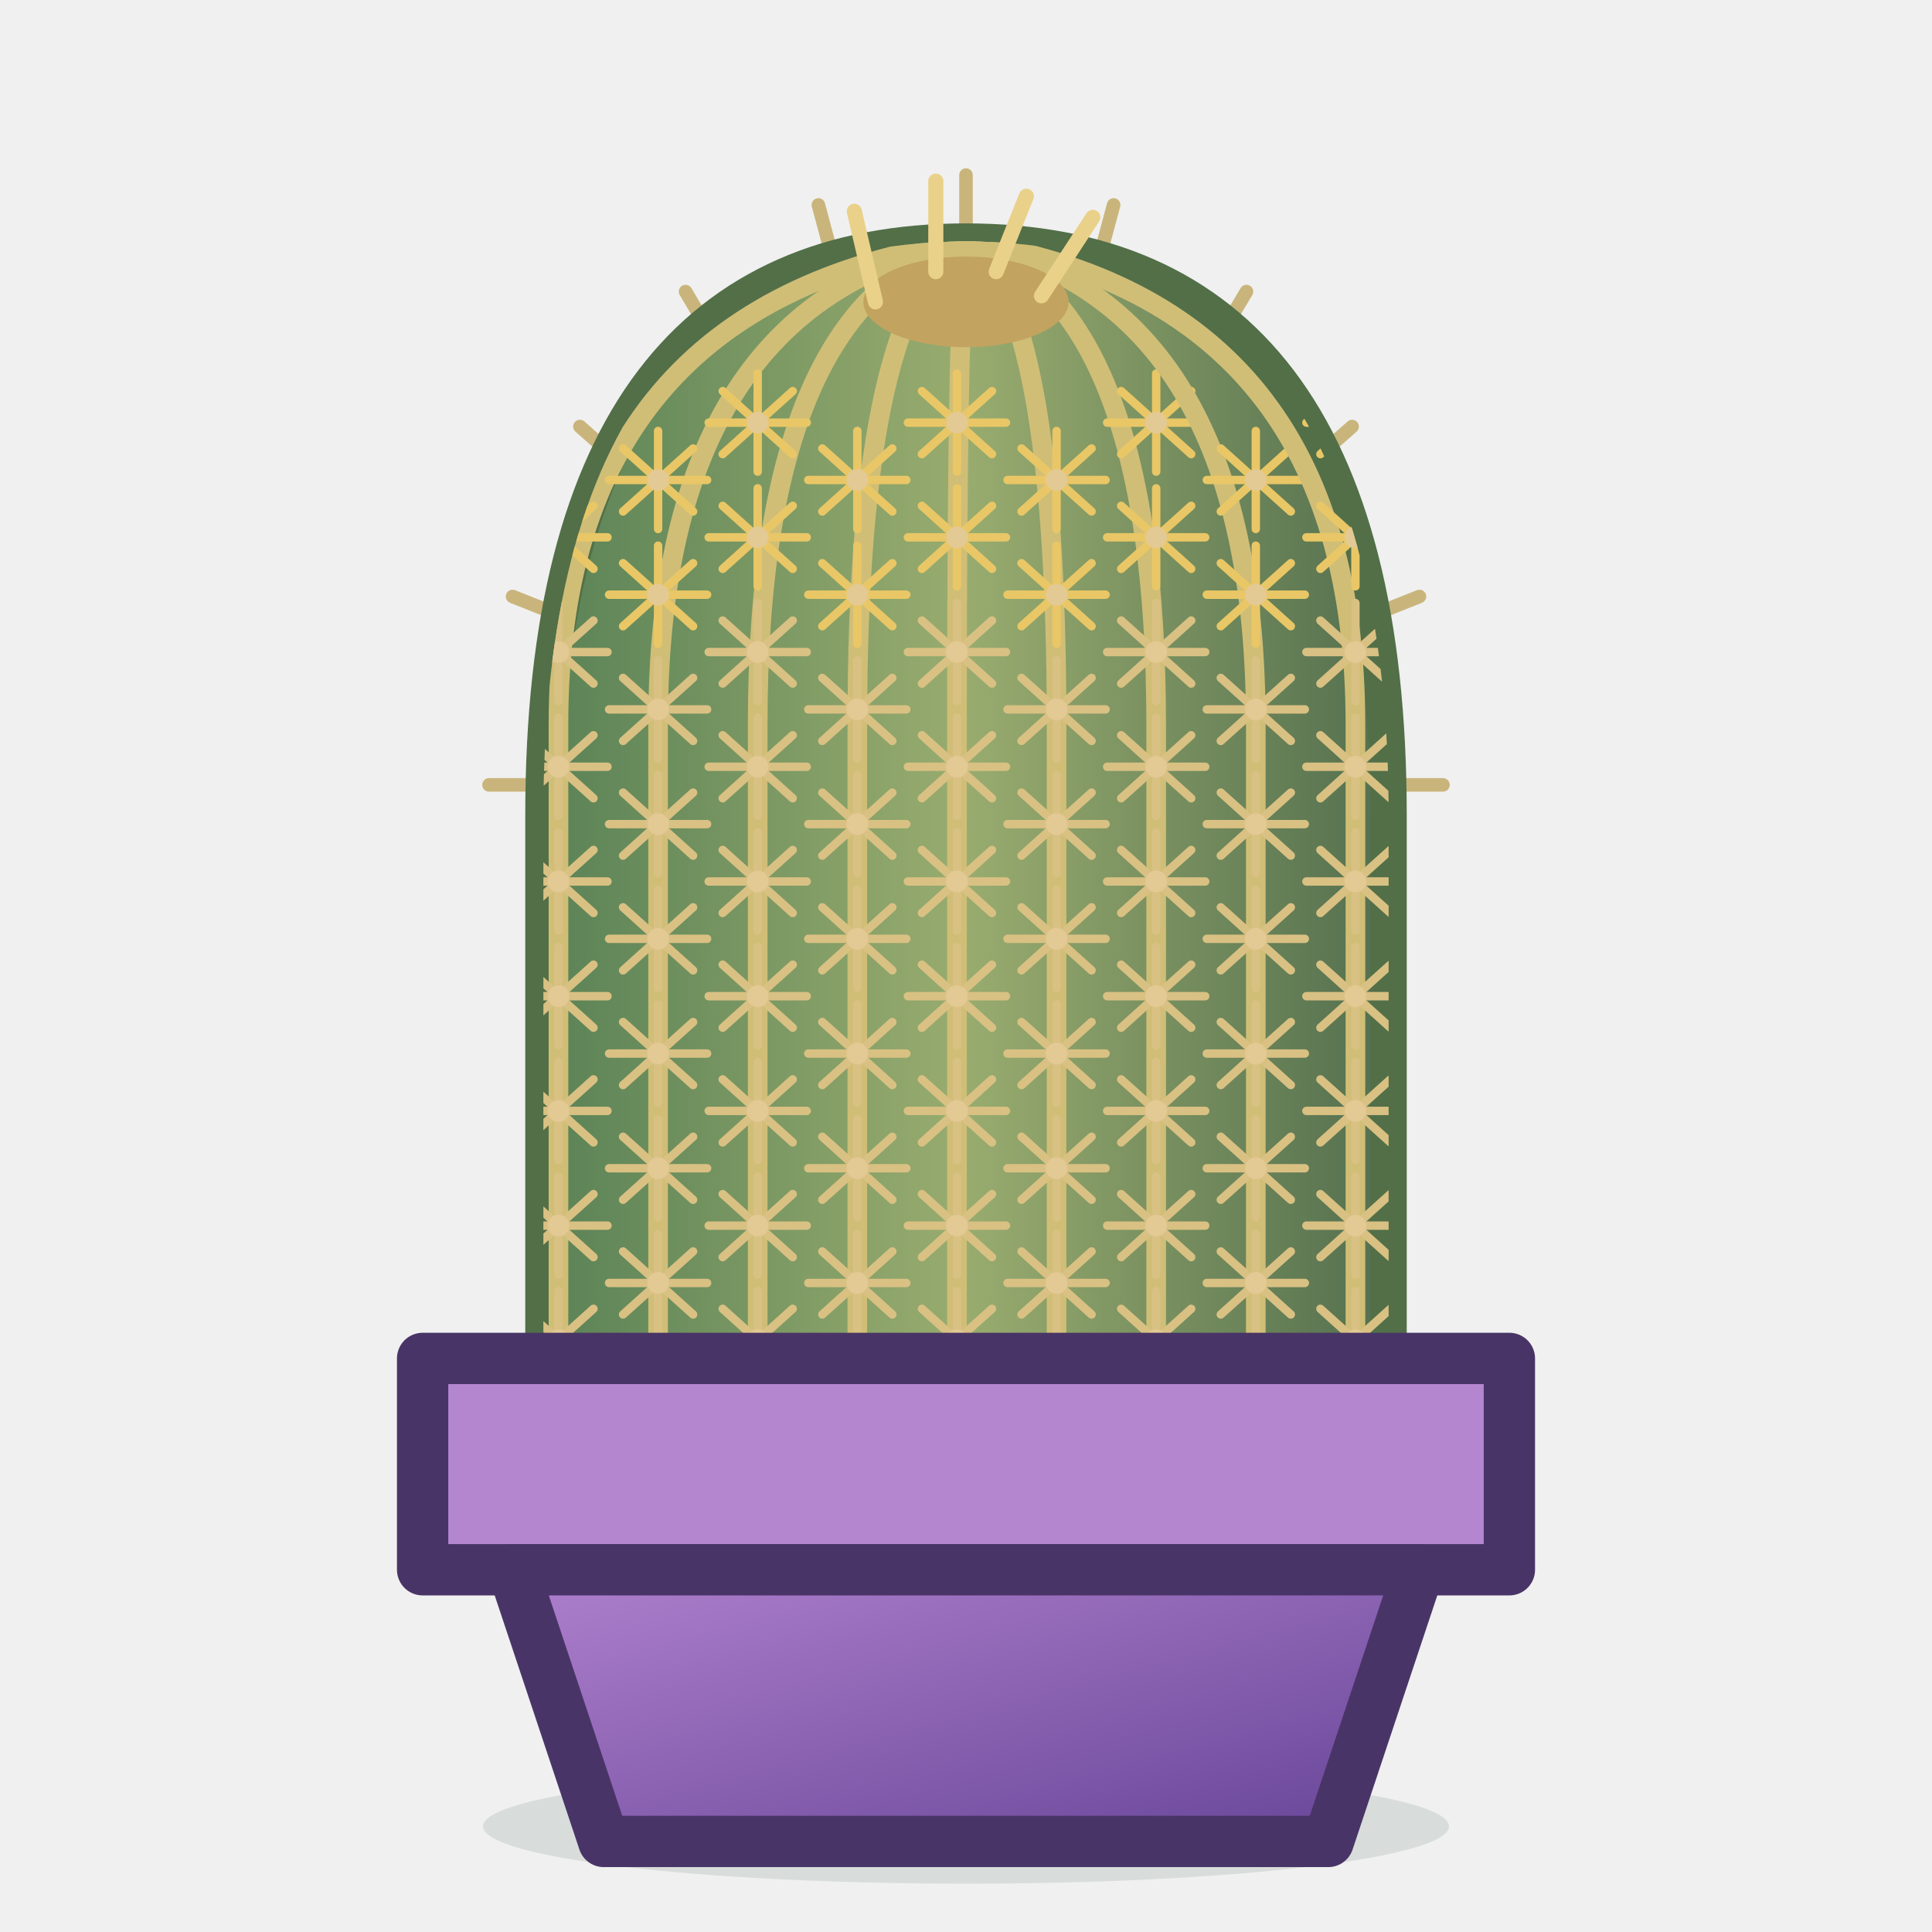
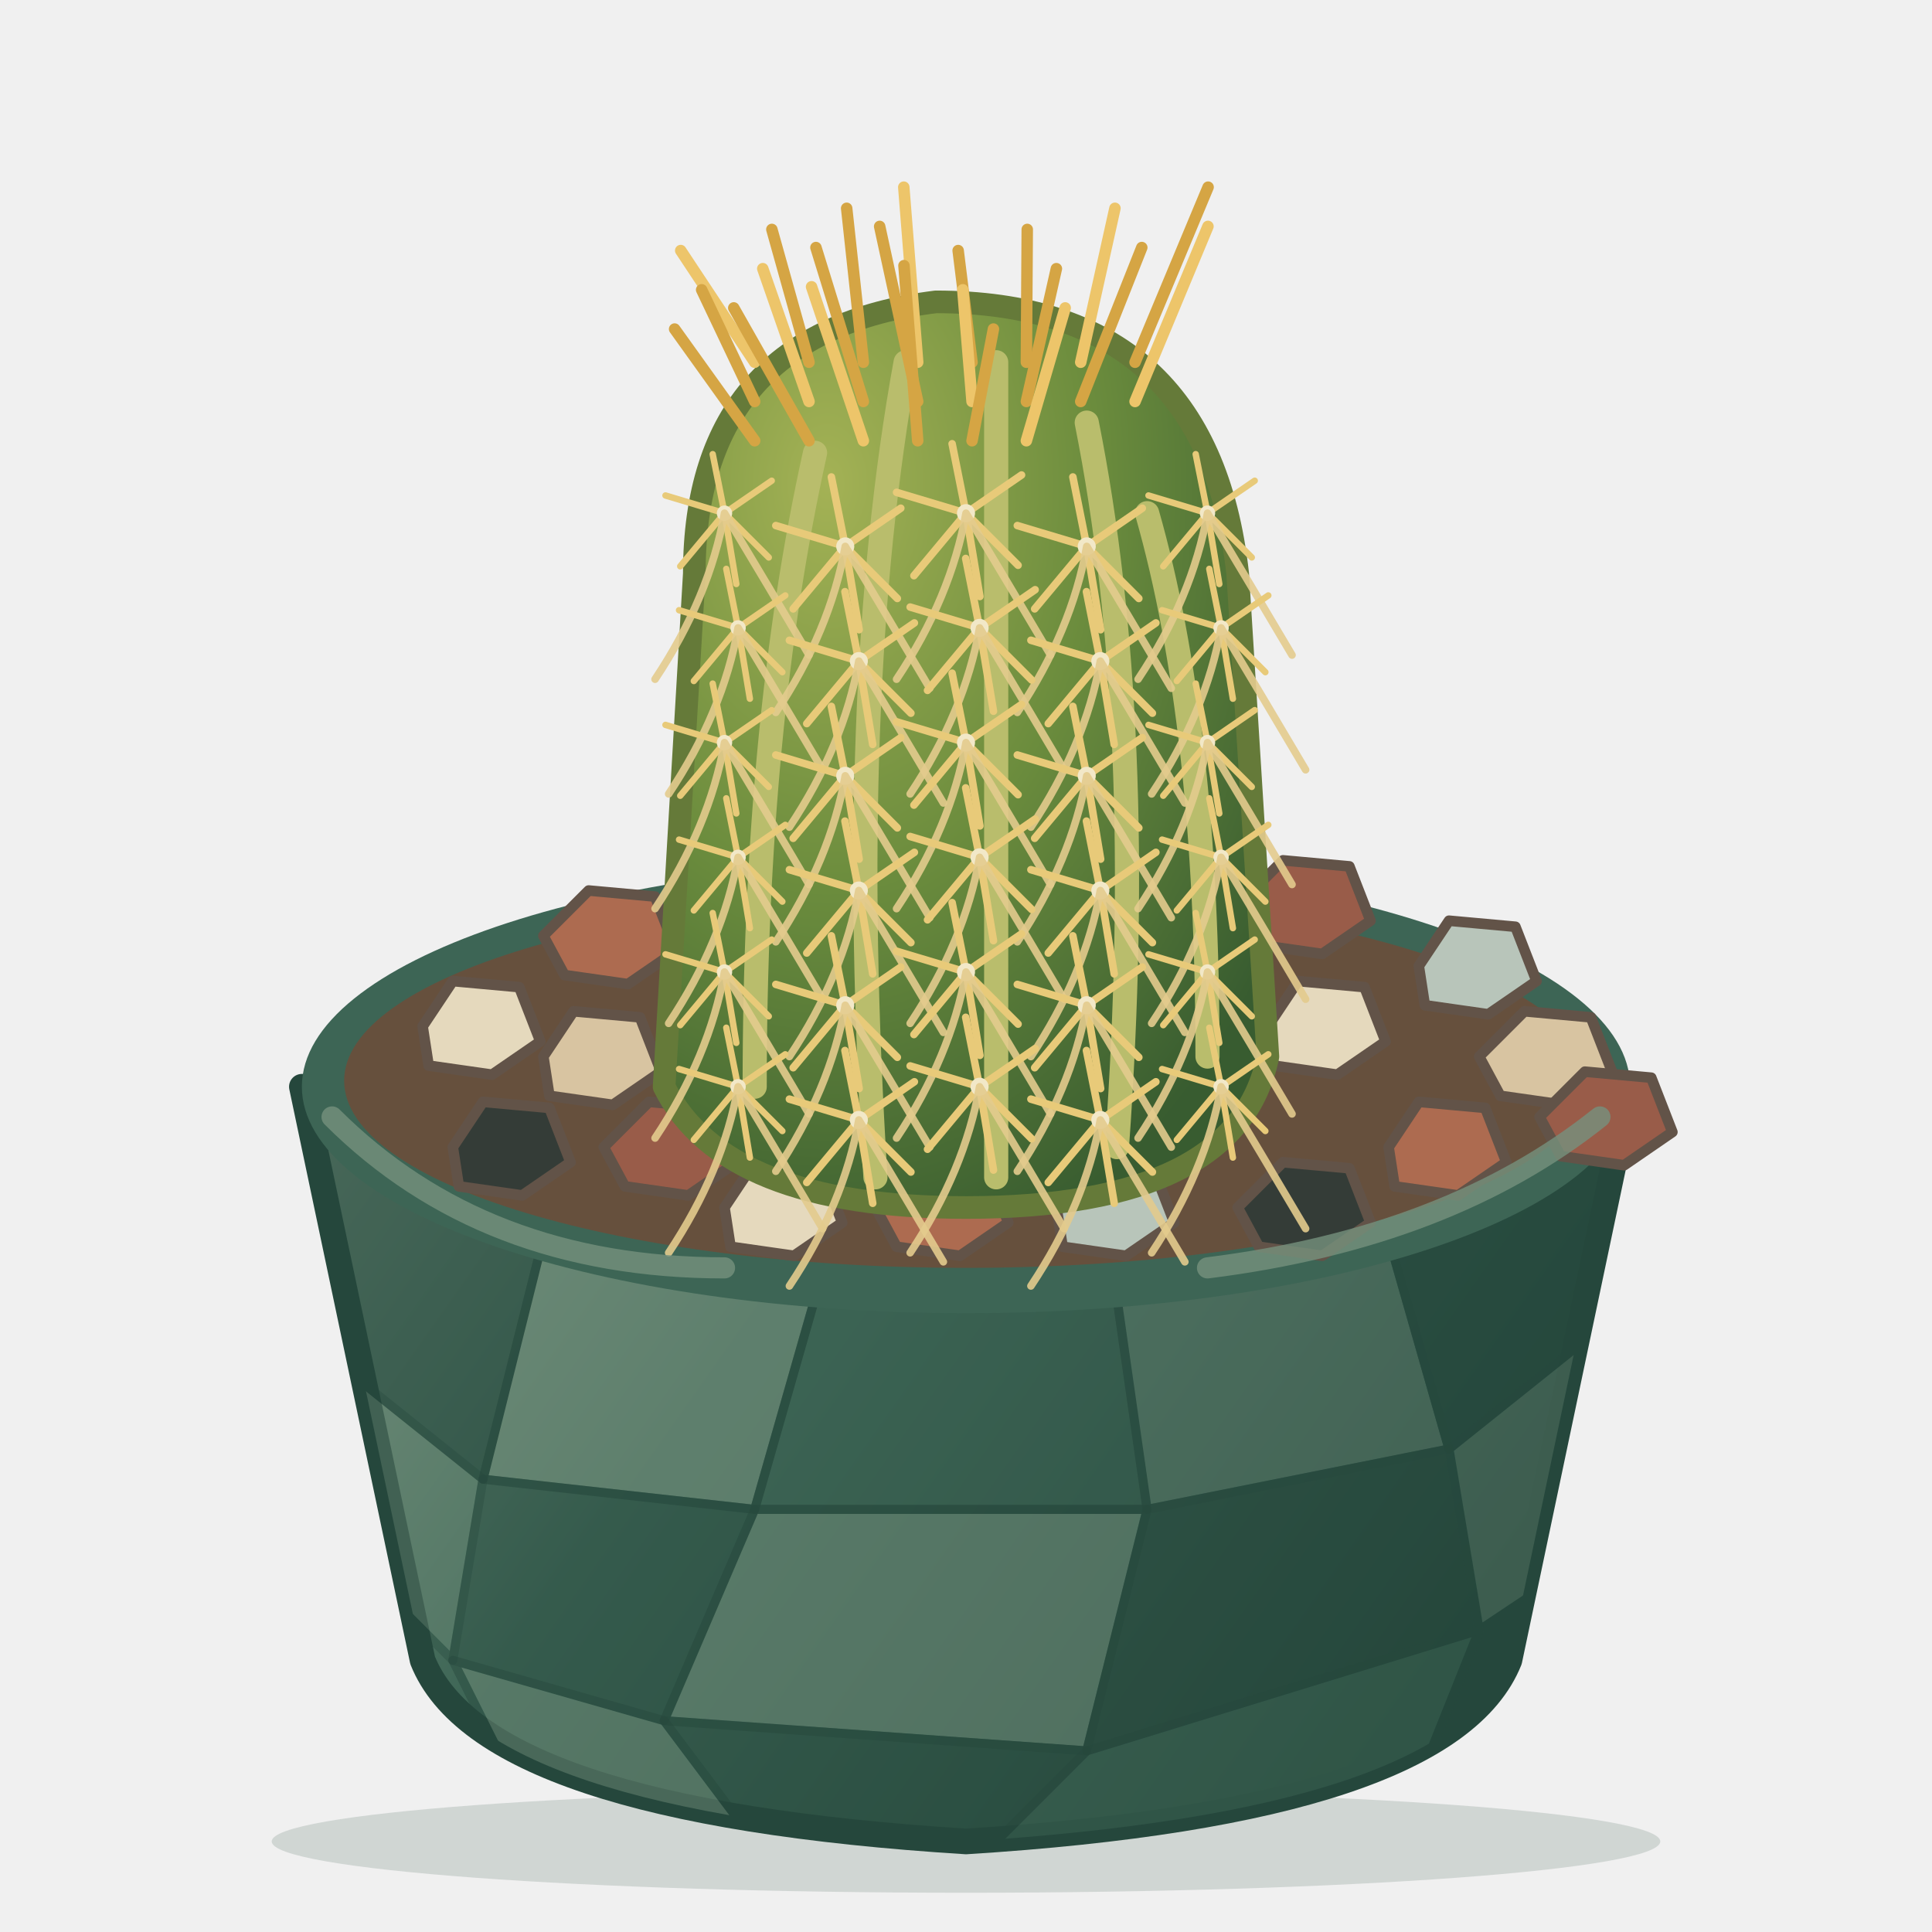
<svg xmlns="http://www.w3.org/2000/svg" viewBox="0 0 64 64" role="img" aria-labelledby="parodia-leninghausii-title parodia-leninghausii-description" data-plant-slug="parodia-leninghausii" focusable="false">
  <defs>
-     <linearGradient id="parodia-pot" x1="0" x2="0.9" y1="0" y2="1">
-       <stop offset="0" stop-color="#af81cd" />
-       <stop offset="1" stop-color="#6a479a" />
+     <linearGradient id="p18-nov01-pot" x1="0" y1="0" x2="1" y2="0.4">
+       <stop offset="0" stop-color="#75917d" />
+       <stop offset="0.4" stop-color="#3d6555" />
+       <stop offset="1" stop-color="#25473c" />
    </linearGradient>
-     <linearGradient id="goldtower-body" x1="0" y1="0" x2="1" y2="0">
-       <stop offset="0" stop-color="#5a8256" />
-       <stop offset="0.5" stop-color="#99ac6f" />
-       <stop offset="1" stop-color="#536f4e" />
-     </linearGradient>
-     <clipPath id="goldtower-clip" clipPathUnits="userSpaceOnUse">
-       <path d="M18 47V27c0-13 5-19 14-19s14 6 14 19v20Z" fill="none" stroke="none" stroke-width="1" stroke-linecap="round" stroke-linejoin="round" />
+     <clipPath id="p18-nov01-pot-clip">
+       <path d="M10 36H54L50 55Q48 60 32 61Q16 60 14 55Z" fill="#fff" />
    </clipPath>
-     <g id="parodia-leninghausii-detail-1">
-       <path d="M-2.8 0H2.8M-2-1.8 2 1.8M-2 1.8 2-1.8M0-2.8V2.8" fill="none" stroke="#e9c766" stroke-width="0.48" stroke-linecap="round" stroke-linejoin="round" />
-       <ellipse cx="0" cy="0" rx="0.62" ry="0.62" fill="#e3c994" stroke="none" stroke-width="1" />
-     </g>
-     <g id="parodia-leninghausii-detail-2">
-       <path d="M-2.8 0H2.8M-2-1.8 2 1.8M-2 1.8 2-1.8M0-2.8V2.8" fill="none" stroke="#d9c183" stroke-width="0.48" stroke-linecap="round" stroke-linejoin="round" />
-       <ellipse cx="0" cy="0" rx="0.62" ry="0.62" fill="#e3c994" stroke="none" stroke-width="1" />
+     <radialGradient id="p18-nov01-body" cx="0.27" cy="0.2" r="0.9">
+       <stop offset="0" stop-color="#a4b255" />
+       <stop offset="0.5" stop-color="#6b8c3d" />
+       <stop offset="1" stop-color="#385c30" />
+     </radialGradient>
+     <g id="p18-nov01-spine">
+       <path d="M0 0L-2.3-0.69M0 0L1.84-1.265M0 0L-0.46-2.3M0 0L0.46 2.76M0 0L-1.725 2.07M0 0L1.725 1.725" fill="none" stroke="#e8ca79" stroke-width="0.25" />
+       <circle r="0.3" fill="#f2e8c8" />
    </g>
  </defs>
-   <ellipse cx="32" cy="60.5" rx="16" ry="1.9" fill="#244b3b" stroke="none" stroke-width="0" opacity="0.12" />
-   <ellipse cx="32" cy="45.5" rx="16" ry="2.1" fill="#745c45" stroke="none" stroke-width="1" />
-   <path d="M18 26l-1.8 0" fill="none" stroke="#c9b57b" stroke-width="0.45" stroke-linecap="round" stroke-linejoin="round" />
-   <path d="M18.69 20.44l-1.71 -0.68" fill="none" stroke="#c9b57b" stroke-width="0.45" stroke-linecap="round" stroke-linejoin="round" />
-   <path d="M20.67 15.42l-1.46 -1.29" fill="none" stroke="#c9b57b" stroke-width="0.45" stroke-linecap="round" stroke-linejoin="round" />
-   <path d="M23.77 11.44l-1.06 -1.78" fill="none" stroke="#c9b57b" stroke-width="0.45" stroke-linecap="round" stroke-linejoin="round" />
-   <path d="M27.67 8.88l-0.56 -2.09" fill="none" stroke="#c9b57b" stroke-width="0.45" stroke-linecap="round" stroke-linejoin="round" />
-   <path d="M32 8l0 -2.2" fill="none" stroke="#c9b57b" stroke-width="0.45" stroke-linecap="round" stroke-linejoin="round" />
-   <path d="M36.33 8.88l0.56 -2.09" fill="none" stroke="#c9b57b" stroke-width="0.45" stroke-linecap="round" stroke-linejoin="round" />
-   <path d="M40.23 11.44l1.06 -1.78" fill="none" stroke="#c9b57b" stroke-width="0.45" stroke-linecap="round" stroke-linejoin="round" />
-   <path d="M43.33 15.42l1.46 -1.29" fill="none" stroke="#c9b57b" stroke-width="0.45" stroke-linecap="round" stroke-linejoin="round" />
-   <path d="M45.31 20.44l1.71 -0.68" fill="none" stroke="#c9b57b" stroke-width="0.45" stroke-linecap="round" stroke-linejoin="round" />
-   <path d="M46 26l1.8 0" fill="none" stroke="#c9b57b" stroke-width="0.45" stroke-linecap="round" stroke-linejoin="round" />
-   <path d="M18 47V27c0-13 5-19 14-19s14 6 14 19v20Z" fill="url(#goldtower-body)" stroke="#526f48" stroke-width="1.2" stroke-linecap="round" stroke-linejoin="round" />
-   <g clip-path="url(#goldtower-clip)">
-     <path d="M32 8Q18.5 10 18.5 24V47" fill="none" stroke="#d0be77" stroke-width="0.65" stroke-linecap="round" stroke-linejoin="round" />
-     <use href="#parodia-leninghausii-detail-1" transform="translate(18.5 14) scale(0.58)" />
-     <use href="#parodia-leninghausii-detail-1" transform="translate(18.5 17.8) scale(0.58)" />
-     <use href="#parodia-leninghausii-detail-2" transform="translate(18.5 21.6) scale(0.58)" />
-     <use href="#parodia-leninghausii-detail-2" transform="translate(18.5 25.4) scale(0.58)" />
-     <use href="#parodia-leninghausii-detail-2" transform="translate(18.5 29.2) scale(0.58)" />
-     <use href="#parodia-leninghausii-detail-2" transform="translate(18.5 33) scale(0.58)" />
-     <use href="#parodia-leninghausii-detail-2" transform="translate(18.5 36.8) scale(0.58)" />
-     <use href="#parodia-leninghausii-detail-2" transform="translate(18.5 40.6) scale(0.58)" />
-     <use href="#parodia-leninghausii-detail-2" transform="translate(18.5 44.4) scale(0.58)" />
-     <path d="M32 8Q21.8 10 21.8 24V47" fill="none" stroke="#d0be77" stroke-width="0.65" stroke-linecap="round" stroke-linejoin="round" />
-     <use href="#parodia-leninghausii-detail-1" transform="translate(21.8 15.9) scale(0.58)" />
-     <use href="#parodia-leninghausii-detail-1" transform="translate(21.8 19.7) scale(0.58)" />
-     <use href="#parodia-leninghausii-detail-2" transform="translate(21.8 23.5) scale(0.58)" />
-     <use href="#parodia-leninghausii-detail-2" transform="translate(21.8 27.3) scale(0.58)" />
-     <use href="#parodia-leninghausii-detail-2" transform="translate(21.8 31.1) scale(0.58)" />
-     <use href="#parodia-leninghausii-detail-2" transform="translate(21.8 34.9) scale(0.58)" />
-     <use href="#parodia-leninghausii-detail-2" transform="translate(21.8 38.7) scale(0.58)" />
-     <use href="#parodia-leninghausii-detail-2" transform="translate(21.8 42.5) scale(0.58)" />
-     <use href="#parodia-leninghausii-detail-2" transform="translate(21.8 46.3) scale(0.58)" />
-     <path d="M32 8Q25.1 10 25.1 24V47" fill="none" stroke="#d0be77" stroke-width="0.65" stroke-linecap="round" stroke-linejoin="round" />
-     <use href="#parodia-leninghausii-detail-1" transform="translate(25.1 14) scale(0.58)" />
-     <use href="#parodia-leninghausii-detail-1" transform="translate(25.1 17.8) scale(0.58)" />
-     <use href="#parodia-leninghausii-detail-2" transform="translate(25.1 21.6) scale(0.58)" />
-     <use href="#parodia-leninghausii-detail-2" transform="translate(25.1 25.4) scale(0.58)" />
-     <use href="#parodia-leninghausii-detail-2" transform="translate(25.1 29.2) scale(0.58)" />
-     <use href="#parodia-leninghausii-detail-2" transform="translate(25.1 33) scale(0.58)" />
-     <use href="#parodia-leninghausii-detail-2" transform="translate(25.1 36.8) scale(0.58)" />
-     <use href="#parodia-leninghausii-detail-2" transform="translate(25.1 40.6) scale(0.58)" />
-     <use href="#parodia-leninghausii-detail-2" transform="translate(25.1 44.4) scale(0.58)" />
-     <path d="M32 8Q28.4 10 28.4 24V47" fill="none" stroke="#d0be77" stroke-width="0.65" stroke-linecap="round" stroke-linejoin="round" />
-     <use href="#parodia-leninghausii-detail-1" transform="translate(28.4 15.9) scale(0.58)" />
-     <use href="#parodia-leninghausii-detail-1" transform="translate(28.4 19.7) scale(0.58)" />
-     <use href="#parodia-leninghausii-detail-2" transform="translate(28.4 23.5) scale(0.58)" />
-     <use href="#parodia-leninghausii-detail-2" transform="translate(28.4 27.3) scale(0.58)" />
-     <use href="#parodia-leninghausii-detail-2" transform="translate(28.4 31.1) scale(0.58)" />
-     <use href="#parodia-leninghausii-detail-2" transform="translate(28.4 34.9) scale(0.58)" />
-     <use href="#parodia-leninghausii-detail-2" transform="translate(28.4 38.7) scale(0.58)" />
-     <use href="#parodia-leninghausii-detail-2" transform="translate(28.4 42.5) scale(0.58)" />
-     <use href="#parodia-leninghausii-detail-2" transform="translate(28.4 46.3) scale(0.58)" />
-     <path d="M32 8Q31.7 10 31.7 24V47" fill="none" stroke="#d0be77" stroke-width="0.65" stroke-linecap="round" stroke-linejoin="round" />
-     <use href="#parodia-leninghausii-detail-1" transform="translate(31.7 14) scale(0.58)" />
-     <use href="#parodia-leninghausii-detail-1" transform="translate(31.7 17.8) scale(0.58)" />
-     <use href="#parodia-leninghausii-detail-2" transform="translate(31.7 21.6) scale(0.58)" />
-     <use href="#parodia-leninghausii-detail-2" transform="translate(31.7 25.4) scale(0.58)" />
-     <use href="#parodia-leninghausii-detail-2" transform="translate(31.7 29.2) scale(0.58)" />
-     <use href="#parodia-leninghausii-detail-2" transform="translate(31.7 33) scale(0.58)" />
-     <use href="#parodia-leninghausii-detail-2" transform="translate(31.7 36.8) scale(0.58)" />
-     <use href="#parodia-leninghausii-detail-2" transform="translate(31.7 40.6) scale(0.58)" />
-     <use href="#parodia-leninghausii-detail-2" transform="translate(31.7 44.4) scale(0.58)" />
-     <path d="M32 8Q35 10 35 24V47" fill="none" stroke="#d0be77" stroke-width="0.65" stroke-linecap="round" stroke-linejoin="round" />
-     <use href="#parodia-leninghausii-detail-1" transform="translate(35 15.9) scale(0.58)" />
-     <use href="#parodia-leninghausii-detail-1" transform="translate(35 19.7) scale(0.58)" />
-     <use href="#parodia-leninghausii-detail-2" transform="translate(35 23.5) scale(0.58)" />
-     <use href="#parodia-leninghausii-detail-2" transform="translate(35 27.3) scale(0.58)" />
-     <use href="#parodia-leninghausii-detail-2" transform="translate(35 31.1) scale(0.58)" />
-     <use href="#parodia-leninghausii-detail-2" transform="translate(35 34.9) scale(0.58)" />
-     <use href="#parodia-leninghausii-detail-2" transform="translate(35 38.7) scale(0.58)" />
-     <use href="#parodia-leninghausii-detail-2" transform="translate(35 42.5) scale(0.58)" />
-     <use href="#parodia-leninghausii-detail-2" transform="translate(35 46.3) scale(0.58)" />
-     <path d="M32 8Q38.3 10 38.3 24V47" fill="none" stroke="#d0be77" stroke-width="0.65" stroke-linecap="round" stroke-linejoin="round" />
-     <use href="#parodia-leninghausii-detail-1" transform="translate(38.3 14) scale(0.58)" />
-     <use href="#parodia-leninghausii-detail-1" transform="translate(38.3 17.8) scale(0.58)" />
-     <use href="#parodia-leninghausii-detail-2" transform="translate(38.3 21.6) scale(0.58)" />
-     <use href="#parodia-leninghausii-detail-2" transform="translate(38.3 25.4) scale(0.58)" />
-     <use href="#parodia-leninghausii-detail-2" transform="translate(38.3 29.2) scale(0.58)" />
-     <use href="#parodia-leninghausii-detail-2" transform="translate(38.3 33) scale(0.58)" />
-     <use href="#parodia-leninghausii-detail-2" transform="translate(38.3 36.8) scale(0.58)" />
-     <use href="#parodia-leninghausii-detail-2" transform="translate(38.3 40.6) scale(0.58)" />
-     <use href="#parodia-leninghausii-detail-2" transform="translate(38.3 44.4) scale(0.58)" />
-     <path d="M32 8Q41.6 10 41.6 24V47" fill="none" stroke="#d0be77" stroke-width="0.65" stroke-linecap="round" stroke-linejoin="round" />
-     <use href="#parodia-leninghausii-detail-1" transform="translate(41.6 15.9) scale(0.58)" />
-     <use href="#parodia-leninghausii-detail-1" transform="translate(41.6 19.7) scale(0.58)" />
-     <use href="#parodia-leninghausii-detail-2" transform="translate(41.6 23.5) scale(0.58)" />
-     <use href="#parodia-leninghausii-detail-2" transform="translate(41.6 27.3) scale(0.58)" />
-     <use href="#parodia-leninghausii-detail-2" transform="translate(41.6 31.1) scale(0.58)" />
-     <use href="#parodia-leninghausii-detail-2" transform="translate(41.6 34.9) scale(0.58)" />
-     <use href="#parodia-leninghausii-detail-2" transform="translate(41.6 38.7) scale(0.58)" />
-     <use href="#parodia-leninghausii-detail-2" transform="translate(41.6 42.5) scale(0.58)" />
-     <use href="#parodia-leninghausii-detail-2" transform="translate(41.6 46.3) scale(0.58)" />
-     <path d="M32 8Q44.9 10 44.9 24V47" fill="none" stroke="#d0be77" stroke-width="0.65" stroke-linecap="round" stroke-linejoin="round" />
-     <use href="#parodia-leninghausii-detail-1" transform="translate(44.9 14) scale(0.58)" />
-     <use href="#parodia-leninghausii-detail-1" transform="translate(44.9 17.8) scale(0.58)" />
-     <use href="#parodia-leninghausii-detail-2" transform="translate(44.9 21.6) scale(0.58)" />
-     <use href="#parodia-leninghausii-detail-2" transform="translate(44.9 25.4) scale(0.58)" />
-     <use href="#parodia-leninghausii-detail-2" transform="translate(44.9 29.2) scale(0.58)" />
-     <use href="#parodia-leninghausii-detail-2" transform="translate(44.9 33) scale(0.58)" />
-     <use href="#parodia-leninghausii-detail-2" transform="translate(44.9 36.8) scale(0.58)" />
-     <use href="#parodia-leninghausii-detail-2" transform="translate(44.9 40.6) scale(0.58)" />
-     <use href="#parodia-leninghausii-detail-2" transform="translate(44.9 44.4) scale(0.58)" />
+   <g stroke-linecap="round" stroke-linejoin="round">
+     <ellipse cx="32" cy="61" rx="23" ry="1.7" fill="#284a3c" opacity="0.16" />
+     <path d="M10 36H54L50 55Q48 60 32 61Q16 60 14 55Z" fill="url(#p18-nov01-pot)" stroke="#25473c" stroke-width="0.85" />
+     <g clip-path="url(#p18-nov01-pot-clip)">
+       <path d="M10 36 18 41 16 49 11 45Z" fill="#25473c" opacity="0.55" stroke="#25473c" stroke-width="0.3" />
+       <path d="M18 41 27 43 25 50 16 49Z" fill="#75917d" opacity="0.6" stroke="#25473c" stroke-width="0.3" />
+       <path d="M27 43 37 43 38 50 25 50Z" fill="#3d6555" opacity="0.3" stroke="#25473c" stroke-width="0.3" />
+       <path d="M37 43 46 41 48 48 38 50Z" fill="#75917d" opacity="0.35" stroke="#25473c" stroke-width="0.3" />
+       <path d="M46 41 54 36 53 44 48 48Z" fill="#25473c" opacity="0.6" stroke="#25473c" stroke-width="0.3" />
+       <path d="M11 45 16 49 15 55 12 52Z" fill="#75917d" opacity="0.35" stroke="#25473c" stroke-width="0.3" />
+       <path d="M16 49 25 50 22 57 15 55Z" fill="#25473c" opacity="0.35" stroke="#25473c" stroke-width="0.3" />
+       <path d="M25 50 38 50 36 58 22 57Z" fill="#75917d" opacity="0.5" stroke="#25473c" stroke-width="0.3" />
+       <path d="M38 50 48 48 49 54 36 58Z" fill="#25473c" opacity="0.42" stroke="#25473c" stroke-width="0.3" />
+       <path d="M48 48 53 44 52 52 49 54Z" fill="#75917d" opacity="0.3" stroke="#25473c" stroke-width="0.3" />
+       <path d="M15 55 22 57 25 61 17 59Z" fill="#75917d" opacity="0.45" stroke="#25473c" stroke-width="0.3" />
+       <path d="M22 57 36 58 32 62 25 61Z" fill="#25473c" opacity="0.32" stroke="#25473c" stroke-width="0.3" />
+       <path d="M36 58 49 54 47 59 32 62Z" fill="#3d6555" opacity="0.45" stroke="#25473c" stroke-width="0.3" />
+     </g>
+     <ellipse cx="32" cy="36" rx="22" ry="7.5" fill="#3d6555" />
+     <ellipse cx="32" cy="35.8" rx="20.6" ry="6.2" fill="#66503d" />
+     <path d="M14 34l1-1.5 2.2 0.2 0.7 1.8-1.6 1.1-2.1-0.3Z" fill="#e5d9bd" stroke="#625348" stroke-width="0.35" />
+     <path d="M18 31l1.5-1.5 2.2 0.2 0.7 1.8-1.6 1.1-2.1-0.3Z" fill="#ad6b50" stroke="#625348" stroke-width="0.35" />
+     <path d="M23 30l1-1.5 2.2 0.2 0.7 1.8-1.6 1.1-2.1-0.3Z" fill="#b8c5ba" stroke="#625348" stroke-width="0.35" />
+     <path d="M29 30l1.5-1.5 2.2 0.2 0.7 1.8-1.6 1.1-2.1-0.3Z" fill="#343c37" stroke="#625348" stroke-width="0.35" />
+     <path d="M35 30l1-1.5 2.2 0.2 0.7 1.8-1.6 1.1-2.1-0.3Z" fill="#d8c4a1" stroke="#625348" stroke-width="0.35" />
+     <path d="M41 30l1.5-1.5 2.2 0.2 0.7 1.8-1.6 1.1-2.1-0.3Z" fill="#995c49" stroke="#625348" stroke-width="0.35" />
+     <path d="M47 32l1-1.5 2.2 0.2 0.7 1.8-1.6 1.1-2.1-0.3Z" fill="#b8c5ba" stroke="#625348" stroke-width="0.35" />
+     <path d="M49 35l1.5-1.5 2.2 0.2 0.7 1.8-1.6 1.1-2.1-0.3Z" fill="#d8c4a1" stroke="#625348" stroke-width="0.35" />
+     <path d="M15 38l1-1.5 2.2 0.2 0.7 1.8-1.6 1.1-2.1-0.3Z" fill="#343c37" stroke="#625348" stroke-width="0.35" />
+     <path d="M20 38l1.5-1.5 2.2 0.2 0.7 1.8-1.6 1.1-2.1-0.3Z" fill="#995c49" stroke="#625348" stroke-width="0.35" />
+     <path d="M24 40l1-1.5 2.2 0.2 0.7 1.8-1.6 1.1-2.1-0.3Z" fill="#e5d9bd" stroke="#625348" stroke-width="0.35" />
+     <path d="M29 40l1.5-1.5 2.2 0.2 0.7 1.8-1.6 1.1-2.1-0.3Z" fill="#ad6b50" stroke="#625348" stroke-width="0.35" />
+     <path d="M35 40l1-1.5 2.2 0.2 0.7 1.8-1.6 1.1-2.1-0.3Z" fill="#b8c5ba" stroke="#625348" stroke-width="0.35" />
+     <path d="M41 40l1.5-1.5 2.2 0.2 0.7 1.8-1.6 1.1-2.1-0.3Z" fill="#343c37" stroke="#625348" stroke-width="0.35" />
+     <path d="M46 38l1-1.5 2.2 0.2 0.7 1.8-1.6 1.1-2.1-0.3Z" fill="#ad6b50" stroke="#625348" stroke-width="0.35" />
+     <path d="M51 37l1.5-1.5 2.2 0.2 0.7 1.8-1.6 1.1-2.1-0.3Z" fill="#995c49" stroke="#625348" stroke-width="0.35" />
+     <path d="M18 35l1-1.5 2.2 0.2 0.7 1.8-1.6 1.1-2.1-0.3Z" fill="#d8c4a1" stroke="#625348" stroke-width="0.35" />
+     <path d="M24 34l1.5-1.5 2.2 0.2 0.7 1.8-1.6 1.1-2.1-0.3Z" fill="#343c37" stroke="#625348" stroke-width="0.35" />
+     <path d="M42 34l1-1.5 2.2 0.2 0.7 1.8-1.6 1.1-2.1-0.3Z" fill="#e5d9bd" stroke="#625348" stroke-width="0.35" />
+     <path d="M36 35l1.5-1.5 2.2 0.2 0.7 1.8-1.6 1.1-2.1-0.3Z" fill="#ad6b50" stroke="#625348" stroke-width="0.35" />
+     <path d="M30 35l1-1.5 2.2 0.2 0.7 1.8-1.6 1.1-2.1-0.3Z" fill="#995c49" stroke="#625348" stroke-width="0.35" />
+     <path d="M32 38l1.5-1.5 2.2 0.2 0.7 1.8-1.6 1.1-2.1-0.3Z" fill="#d8c4a1" stroke="#625348" stroke-width="0.35" />
+     <path d="M22 36L23 19Q23 11 31 10Q40 10 41 19L42 35Q41 40 32 40Q24 40 22 36Z" fill="url(#p18-nov01-body)" stroke="#657a39" stroke-width="0.75" />
+     <path d="M25 36Q25 24 27 15M29 39Q28 23 30 12M33 39Q33 23 33 12M37 38Q38 24 36 14M40 35Q40 24 38 17" fill="none" stroke="#b9bd6c" stroke-width="0.8" />
+     <use href="#p18-nov01-spine" transform="translate(24 17) scale(0.85)" />
+     <path d="M24 17q-0.5 2.8-2.3 5.5m2.3-5.5q1.5 2.5 2.8 4.7" fill="none" stroke="#e3cb8d" stroke-width="0.25" opacity="0.9" />
+     <use href="#p18-nov01-spine" transform="translate(28 18.1) scale(1)" />
+     <path d="M28 18.1q-0.5 2.8-2.3 5.5m2.3-5.5q1.5 2.5 2.8 4.7" fill="none" stroke="#e3cb8d" stroke-width="0.25" opacity="0.9" />
+     <use href="#p18-nov01-spine" transform="translate(32 17) scale(1)" />
+     <path d="M32 17q-0.5 2.8-2.3 5.5m2.3-5.5q1.5 2.5 2.8 4.7" fill="none" stroke="#e3cb8d" stroke-width="0.25" opacity="0.9" />
+     <use href="#p18-nov01-spine" transform="translate(36 18.1) scale(1)" />
+     <path d="M36 18.1q-0.5 2.8-2.3 5.5m2.3-5.5q1.5 2.5 2.8 4.7" fill="none" stroke="#e3cb8d" stroke-width="0.25" opacity="0.9" />
+     <use href="#p18-nov01-spine" transform="translate(40 17) scale(0.85)" />
+     <path d="M40 17q-0.5 2.8-2.3 5.5m2.3-5.5q1.5 2.5 2.8 4.7" fill="none" stroke="#e3cb8d" stroke-width="0.25" opacity="0.9" />
+     <use href="#p18-nov01-spine" transform="translate(24.45 20.8) scale(0.85)" />
+     <path d="M24.45 20.8q-0.5 2.8-2.3 5.5m2.3-5.5q1.5 2.5 2.8 4.7" fill="none" stroke="#e3cb8d" stroke-width="0.25" opacity="0.9" />
+     <use href="#p18-nov01-spine" transform="translate(28.45 21.9) scale(1)" />
+     <path d="M28.45 21.9q-0.5 2.8-2.3 5.5m2.3-5.5q1.5 2.5 2.8 4.7" fill="none" stroke="#e3cb8d" stroke-width="0.25" opacity="0.9" />
+     <use href="#p18-nov01-spine" transform="translate(32.45 20.8) scale(1)" />
+     <path d="M32.45 20.8q-0.5 2.8-2.3 5.5m2.3-5.5q1.5 2.5 2.8 4.7" fill="none" stroke="#e3cb8d" stroke-width="0.25" opacity="0.9" />
+     <use href="#p18-nov01-spine" transform="translate(36.45 21.9) scale(1)" />
+     <path d="M36.45 21.9q-0.5 2.8-2.3 5.5m2.3-5.5q1.5 2.5 2.8 4.7" fill="none" stroke="#e3cb8d" stroke-width="0.25" opacity="0.9" />
+     <use href="#p18-nov01-spine" transform="translate(40.45 20.8) scale(0.85)" />
+     <path d="M40.45 20.8q-0.5 2.8-2.3 5.5m2.3-5.5q1.5 2.5 2.8 4.7" fill="none" stroke="#e3cb8d" stroke-width="0.25" opacity="0.9" />
+     <use href="#p18-nov01-spine" transform="translate(24 24.6) scale(0.85)" />
+     <path d="M24 24.6q-0.5 2.8-2.3 5.5m2.3-5.5q1.5 2.5 2.8 4.7" fill="none" stroke="#e3cb8d" stroke-width="0.25" opacity="0.9" />
+     <use href="#p18-nov01-spine" transform="translate(28 25.7) scale(1)" />
+     <path d="M28 25.7q-0.5 2.8-2.3 5.5m2.3-5.5q1.5 2.5 2.8 4.7" fill="none" stroke="#e3cb8d" stroke-width="0.25" opacity="0.9" />
+     <use href="#p18-nov01-spine" transform="translate(32 24.6) scale(1)" />
+     <path d="M32 24.6q-0.5 2.8-2.3 5.5m2.3-5.5q1.5 2.5 2.8 4.7" fill="none" stroke="#e3cb8d" stroke-width="0.25" opacity="0.9" />
+     <use href="#p18-nov01-spine" transform="translate(36 25.7) scale(1)" />
+     <path d="M36 25.7q-0.5 2.8-2.3 5.5m2.3-5.5q1.5 2.5 2.8 4.7" fill="none" stroke="#e3cb8d" stroke-width="0.25" opacity="0.9" />
+     <use href="#p18-nov01-spine" transform="translate(40 24.6) scale(0.85)" />
+     <path d="M40 24.6q-0.5 2.8-2.3 5.5m2.3-5.5q1.5 2.5 2.8 4.7" fill="none" stroke="#e3cb8d" stroke-width="0.25" opacity="0.9" />
+     <use href="#p18-nov01-spine" transform="translate(24.45 28.4) scale(0.85)" />
+     <path d="M24.45 28.4q-0.5 2.8-2.3 5.5m2.3-5.5q1.5 2.5 2.8 4.7" fill="none" stroke="#e3cb8d" stroke-width="0.25" opacity="0.9" />
+     <use href="#p18-nov01-spine" transform="translate(28.45 29.5) scale(1)" />
+     <path d="M28.45 29.5q-0.5 2.8-2.3 5.5m2.3-5.5q1.5 2.5 2.8 4.7" fill="none" stroke="#e3cb8d" stroke-width="0.25" opacity="0.9" />
+     <use href="#p18-nov01-spine" transform="translate(32.45 28.4) scale(1)" />
+     <path d="M32.45 28.4q-0.5 2.8-2.3 5.5m2.3-5.5q1.5 2.5 2.8 4.7" fill="none" stroke="#e3cb8d" stroke-width="0.25" opacity="0.9" />
+     <use href="#p18-nov01-spine" transform="translate(36.45 29.5) scale(1)" />
+     <path d="M36.45 29.5q-0.5 2.8-2.3 5.5m2.3-5.5q1.5 2.5 2.8 4.7" fill="none" stroke="#e3cb8d" stroke-width="0.25" opacity="0.9" />
+     <use href="#p18-nov01-spine" transform="translate(40.45 28.4) scale(0.85)" />
+     <path d="M40.45 28.4q-0.5 2.8-2.3 5.5m2.3-5.5q1.5 2.5 2.8 4.7" fill="none" stroke="#e3cb8d" stroke-width="0.25" opacity="0.9" />
+     <use href="#p18-nov01-spine" transform="translate(24 32.2) scale(0.85)" />
+     <path d="M24 32.2q-0.5 2.8-2.3 5.5m2.3-5.5q1.5 2.5 2.8 4.7" fill="none" stroke="#e3cb8d" stroke-width="0.25" opacity="0.9" />
+     <use href="#p18-nov01-spine" transform="translate(28 33.3) scale(1)" />
+     <path d="M28 33.3q-0.5 2.8-2.3 5.5m2.3-5.5q1.5 2.5 2.8 4.7" fill="none" stroke="#e3cb8d" stroke-width="0.25" opacity="0.9" />
+     <use href="#p18-nov01-spine" transform="translate(32 32.2) scale(1)" />
+     <path d="M32 32.2q-0.5 2.8-2.3 5.5m2.3-5.5q1.5 2.5 2.8 4.7" fill="none" stroke="#e3cb8d" stroke-width="0.25" opacity="0.9" />
+     <use href="#p18-nov01-spine" transform="translate(36 33.3) scale(1)" />
+     <path d="M36 33.3q-0.5 2.8-2.3 5.5m2.3-5.5q1.5 2.5 2.8 4.7" fill="none" stroke="#e3cb8d" stroke-width="0.25" opacity="0.9" />
+     <use href="#p18-nov01-spine" transform="translate(40 32.2) scale(0.85)" />
+     <path d="M40 32.2q-0.5 2.8-2.3 5.5m2.3-5.5q1.5 2.5 2.8 4.7" fill="none" stroke="#e3cb8d" stroke-width="0.25" opacity="0.9" />
+     <use href="#p18-nov01-spine" transform="translate(24.45 36) scale(0.85)" />
+     <path d="M24.45 36q-0.5 2.8-2.3 5.5m2.3-5.5q1.5 2.5 2.8 4.7" fill="none" stroke="#e3cb8d" stroke-width="0.25" opacity="0.9" />
+     <use href="#p18-nov01-spine" transform="translate(28.45 37.1) scale(1)" />
+     <path d="M28.45 37.1q-0.5 2.8-2.3 5.5m2.3-5.5q1.5 2.5 2.8 4.7" fill="none" stroke="#e3cb8d" stroke-width="0.25" opacity="0.9" />
+     <use href="#p18-nov01-spine" transform="translate(32.45 36) scale(1)" />
+     <path d="M32.45 36q-0.5 2.8-2.3 5.5m2.3-5.5q1.5 2.5 2.8 4.7" fill="none" stroke="#e3cb8d" stroke-width="0.25" opacity="0.9" />
+     <use href="#p18-nov01-spine" transform="translate(36.45 37.1) scale(1)" />
+     <path d="M36.45 37.1q-0.5 2.8-2.3 5.5m2.3-5.5q1.5 2.5 2.8 4.7" fill="none" stroke="#e3cb8d" stroke-width="0.25" opacity="0.9" />
+     <use href="#p18-nov01-spine" transform="translate(40.45 36) scale(0.85)" />
+     <path d="M40.45 36q-0.5 2.8-2.3 5.5m2.3-5.5q1.5 2.5 2.8 4.7" fill="none" stroke="#e3cb8d" stroke-width="0.25" opacity="0.9" />
+     <path d="M25 12l-2.45 -3.7" fill="none" stroke="#edc56a" stroke-width="0.38" />
+     <path d="M26.8 12l-1.231 -4.4" fill="none" stroke="#d5a544" stroke-width="0.38" />
+     <path d="M28.6 12l-0.553 -5.1" fill="none" stroke="#d5a544" stroke-width="0.38" />
+     <path d="M30.4 12l-0.461 -5.8" fill="none" stroke="#edc56a" stroke-width="0.38" />
+     <path d="M32.2 12l-0.46 -3.7" fill="none" stroke="#d5a544" stroke-width="0.38" />
+     <path d="M34 12l0.029 -4.4" fill="none" stroke="#d5a544" stroke-width="0.38" />
+     <path d="M35.8 12l1.134 -5.1" fill="none" stroke="#edc56a" stroke-width="0.38" />
+     <path d="M37.6 12l2.42 -5.8" fill="none" stroke="#d5a544" stroke-width="0.38" />
+     <path d="M25 13.3l-1.757 -3.7" fill="none" stroke="#d5a544" stroke-width="0.38" />
+     <path d="M26.8 13.3l-1.532 -4.4" fill="none" stroke="#edc56a" stroke-width="0.38" />
+     <path d="M28.6 13.3l-1.571 -5.1" fill="none" stroke="#d5a544" stroke-width="0.38" />
+     <path d="M30.4 13.3l-1.26 -5.8" fill="none" stroke="#d5a544" stroke-width="0.38" />
+     <path d="M32.2 13.3l-0.306 -3.7" fill="none" stroke="#edc56a" stroke-width="0.38" />
+     <path d="M34 13.3l0.994 -4.4" fill="none" stroke="#d5a544" stroke-width="0.38" />
+     <path d="M35.8 13.3l2.023 -5.1" fill="none" stroke="#d5a544" stroke-width="0.38" />
+     <path d="M37.6 13.3l2.415 -5.8" fill="none" stroke="#edc56a" stroke-width="0.38" />
+     <path d="M25 14.6l-2.652 -3.7" fill="none" stroke="#d5a544" stroke-width="0.38" />
+     <path d="M26.8 14.6l-2.493 -4.4" fill="none" stroke="#d5a544" stroke-width="0.38" />
+     <path d="M28.6 14.6l-1.716 -5.1" fill="none" stroke="#edc56a" stroke-width="0.38" />
+     <path d="M30.4 14.6l-0.455 -5.8" fill="none" stroke="#d5a544" stroke-width="0.38" />
+     <path d="M32.2 14.6l0.709 -3.7" fill="none" stroke="#d5a544" stroke-width="0.38" />
+     <path d="M34 14.6l1.286 -4.4" fill="none" stroke="#edc56a" stroke-width="0.38" />
+     <path d="M11 37Q16 42 24 42M40 42Q48 41 53 37" fill="none" stroke="#75917d" stroke-width="0.7" opacity="0.8" />
  </g>
-   <ellipse cx="32" cy="10" rx="3.4" ry="1.5" fill="#c2a35f" stroke="none" stroke-width="1" />
-   <path d="M29 10l-0.7-3M31 9V6m2 3 1-2.5m0.5 3.3 1.7-2.6" fill="none" stroke="#ead189" stroke-width="0.5" stroke-linecap="round" stroke-linejoin="round" />
-   <path d="M14 45h36v7H14z" fill="#b486d0" stroke="#493467" stroke-linejoin="round" stroke-width="1.7" />
-   <path d="m17 52 3 9h24l3-9Z" fill="url(#parodia-pot)" stroke="#493467" stroke-linejoin="round" stroke-width="1.7" />
</svg>
